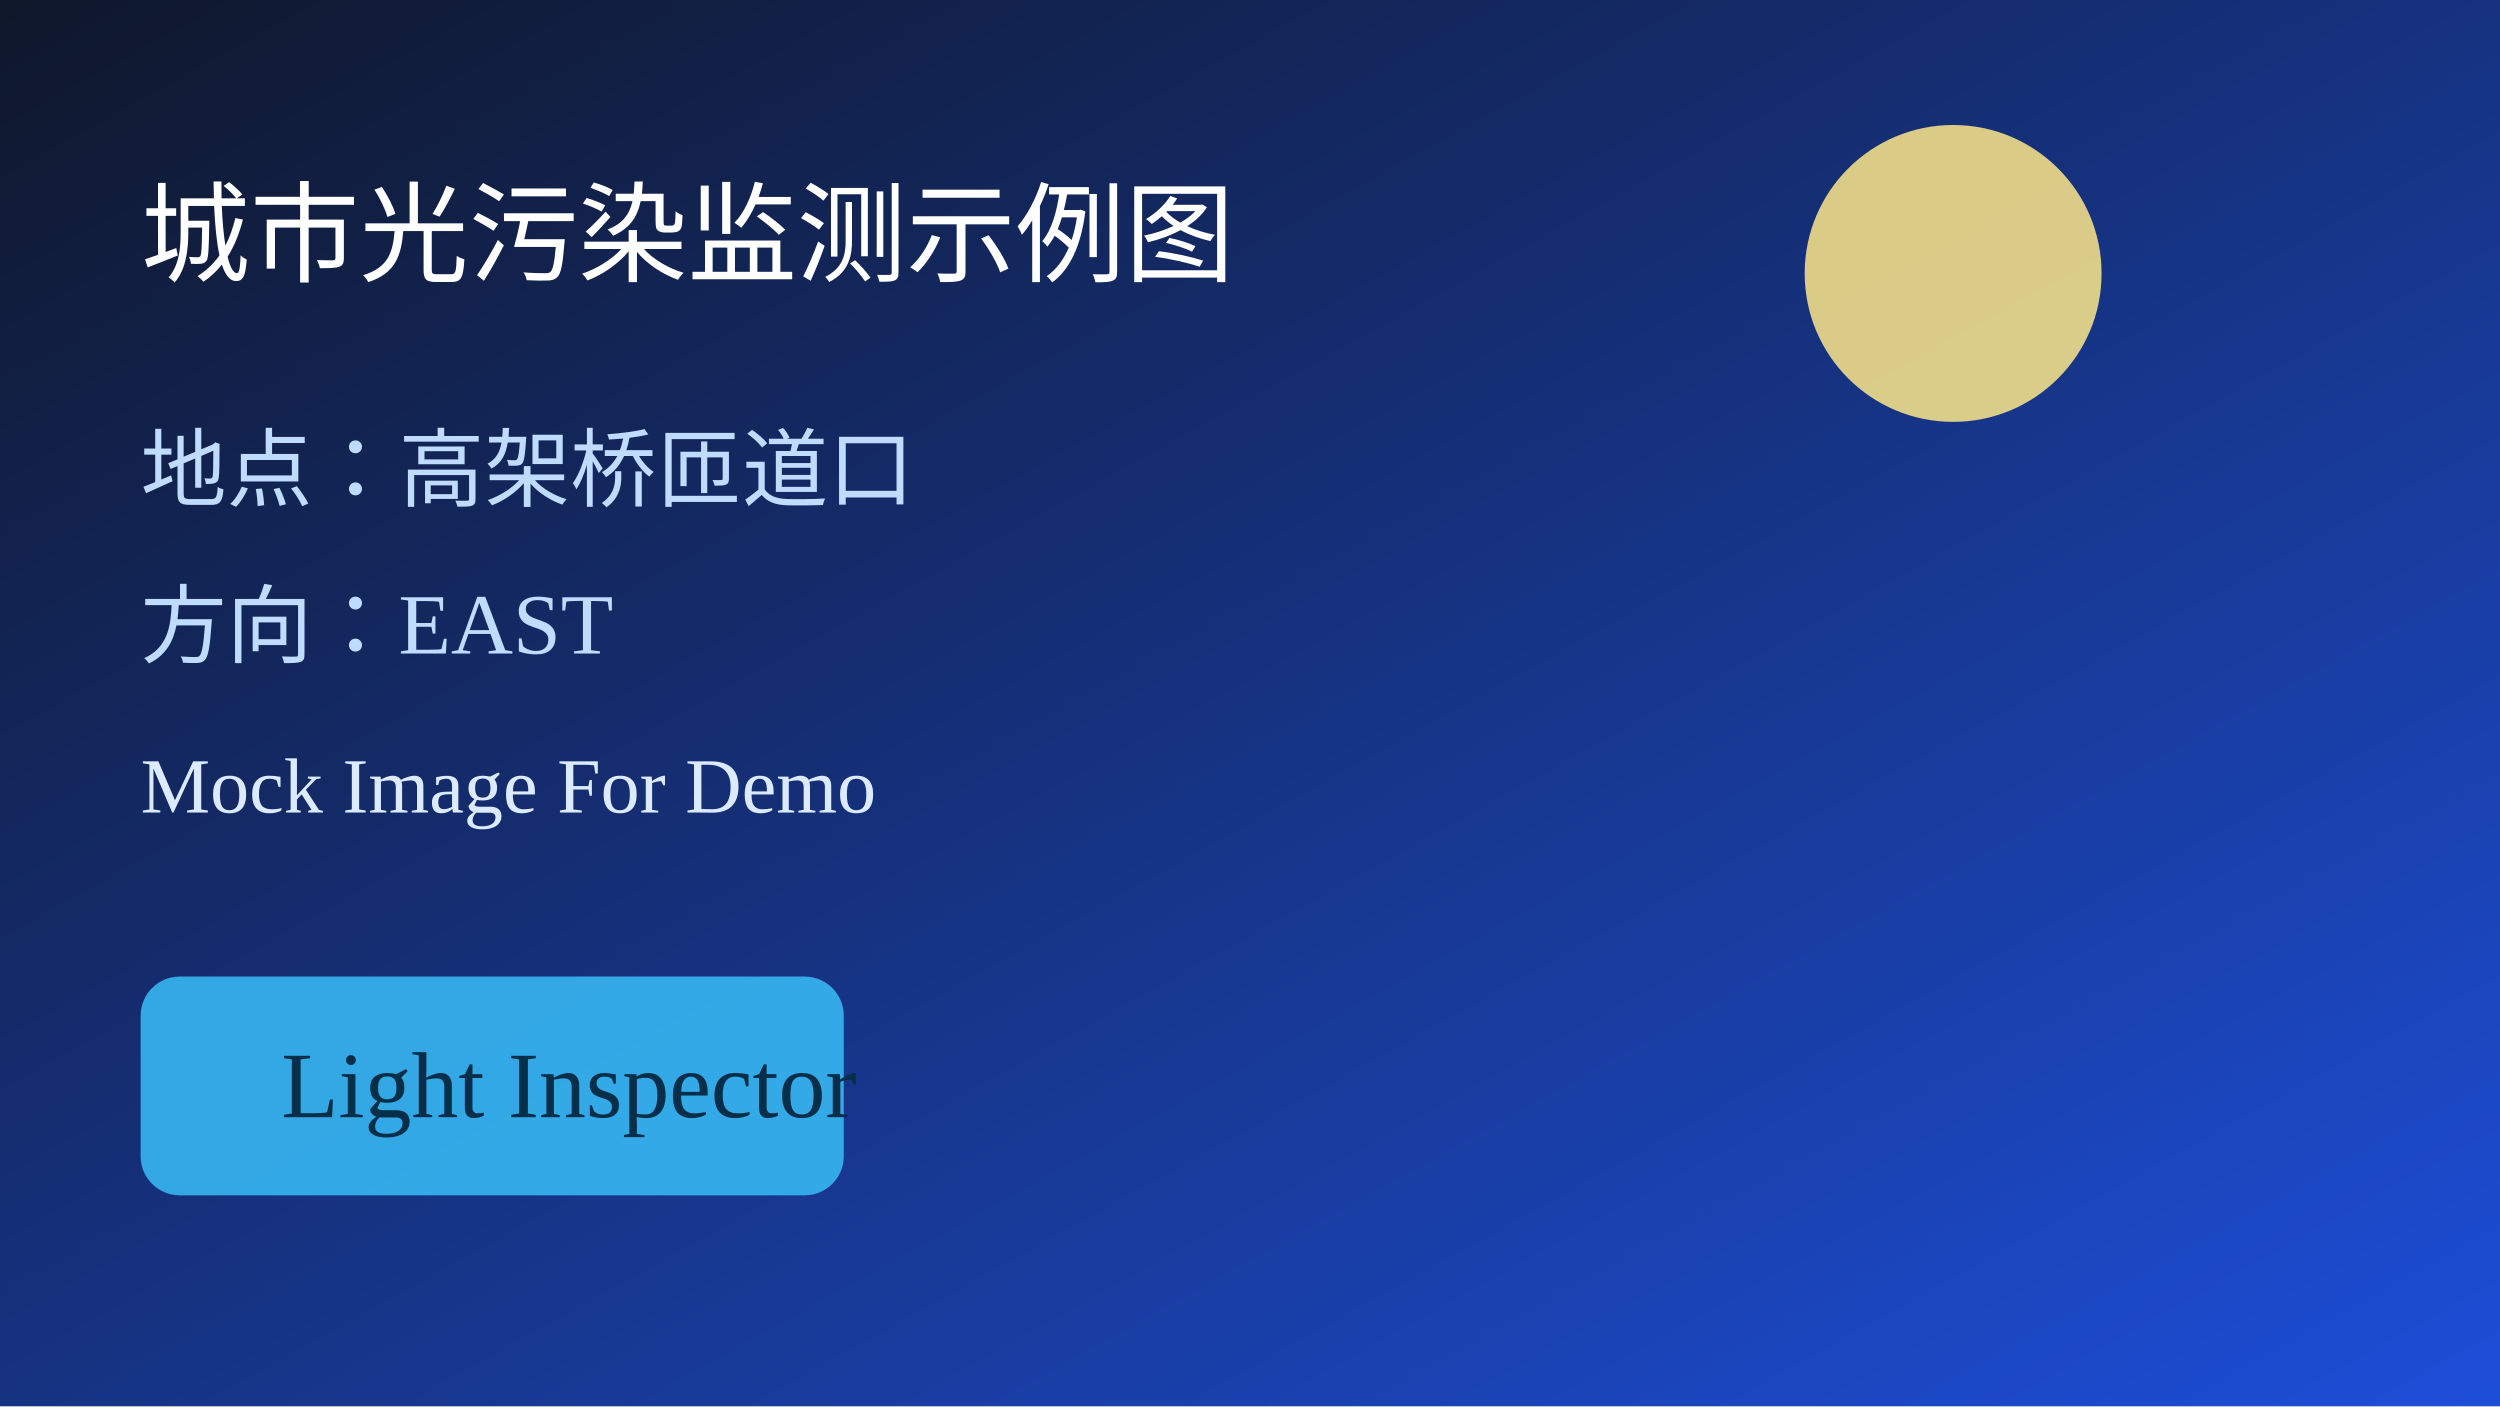
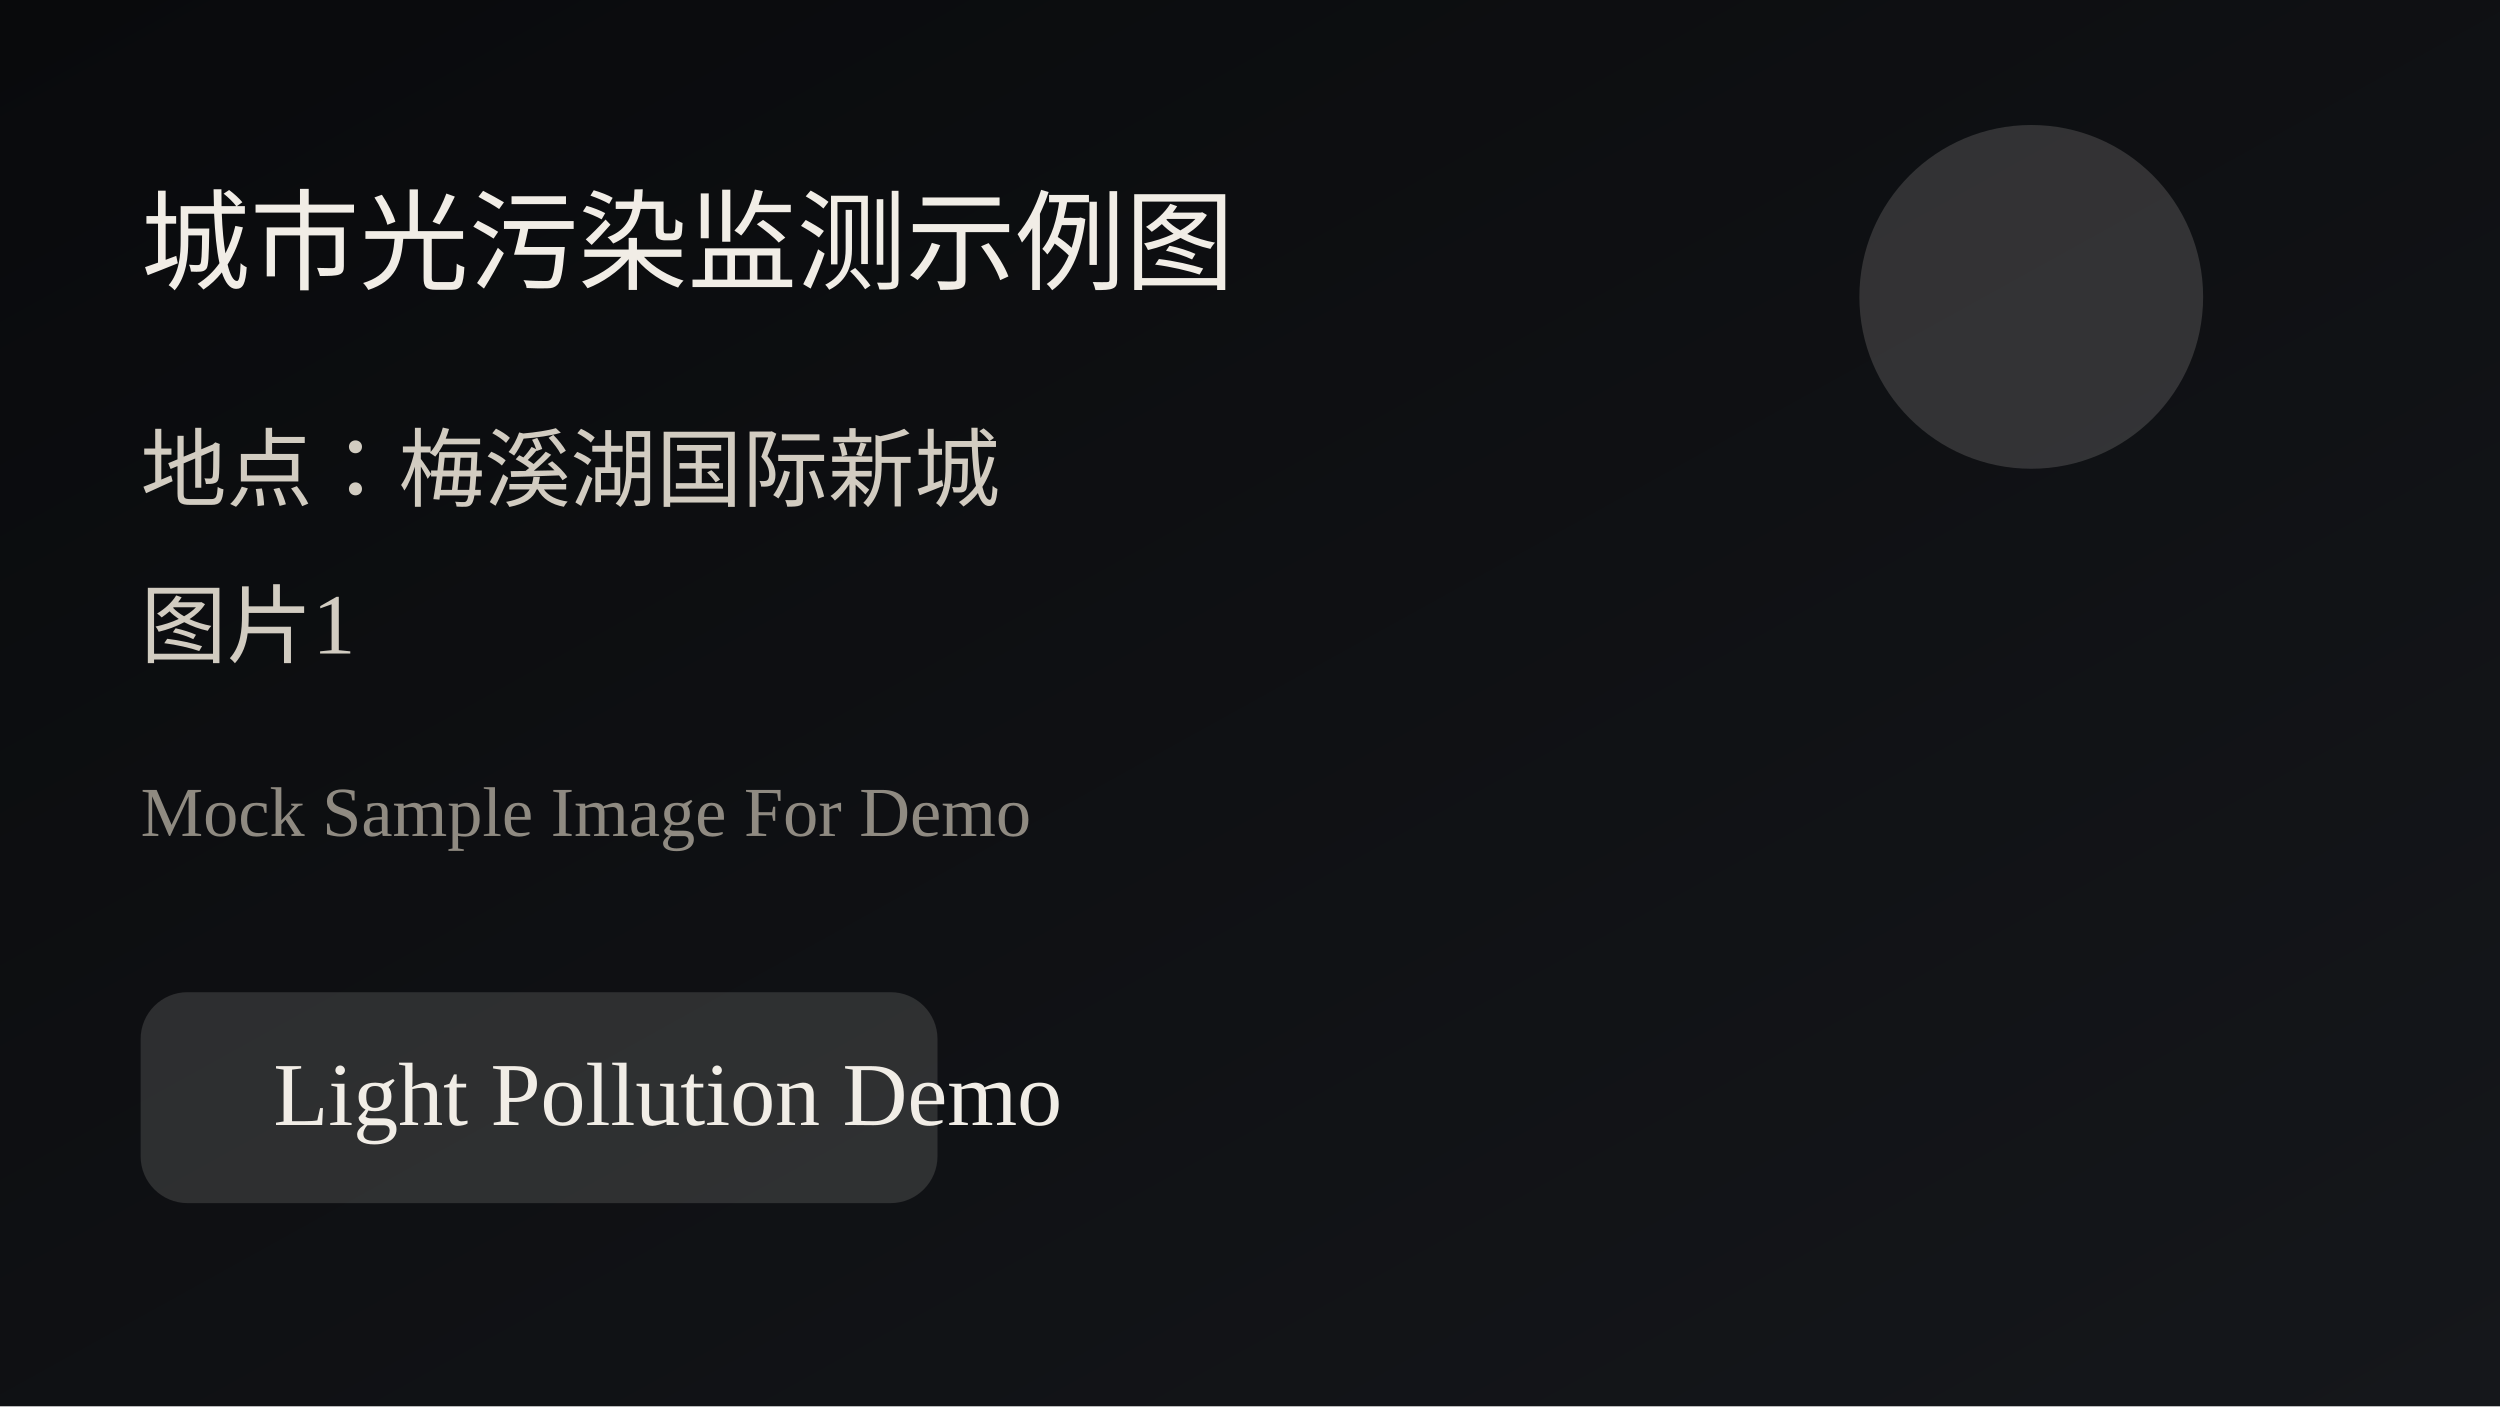
<svg xmlns="http://www.w3.org/2000/svg" width="640" height="360">
  <defs>
    <linearGradient id="bg" x1="0" x2="1" y1="0" y2="1">
-       <stop offset="0%" stop-color="#0f172a" />
-       <stop offset="100%" stop-color="#1d4ed8" />
+       <stop offset="0%" stop-color="#090a0c" />
+       <stop offset="100%" stop-color="#15171b" />
    </linearGradient>
  </defs>
  <rect width="100%" height="100%" fill="url(#bg)" />
-   <circle cx="500" cy="70" r="38" fill="#fde68a" opacity="0.85" />
-   <text x="36" y="70" font-size="28" fill="#ffffff">城市光污染监测示例图</text>
-   <text x="36" y="128" font-size="22" fill="#bfdbfe">地点：高架桥匝道口</text>
-   <text x="36" y="168" font-size="22" fill="#bfdbfe">方向：EAST</text>
-   <text x="36" y="208" font-size="20" fill="#dbeafe">Mock Image For Demo</text>
-   <rect x="36" y="250" width="180" height="56" rx="10" fill="#38bdf8" opacity="0.85" />
-   <text x="72" y="286" font-size="24" fill="#082f49">Light Inspector</text>
+   <circle cx="520" cy="76" r="44" fill="#f1ede6" opacity="0.16" />
+   <text x="36" y="72" font-size="28" fill="#f1ede6">城市光污染监测示例图</text>
+   <text x="36" y="128" font-size="22" fill="#d2ccc1">地点：梅溪湖国际新城</text>
+   <text x="36" y="168" font-size="22" fill="#d2ccc1">图片1</text>
+   <text x="36" y="214" font-size="18" fill="#8f8a81">Mock Sample Image For Demo</text>
+   <rect x="36" y="254" width="204" height="54" rx="12" fill="#f1ede6" opacity="0.14" />
+   <text x="70" y="288" font-size="23" fill="#f1ede6">Light Pollution Demo</text>
</svg>
